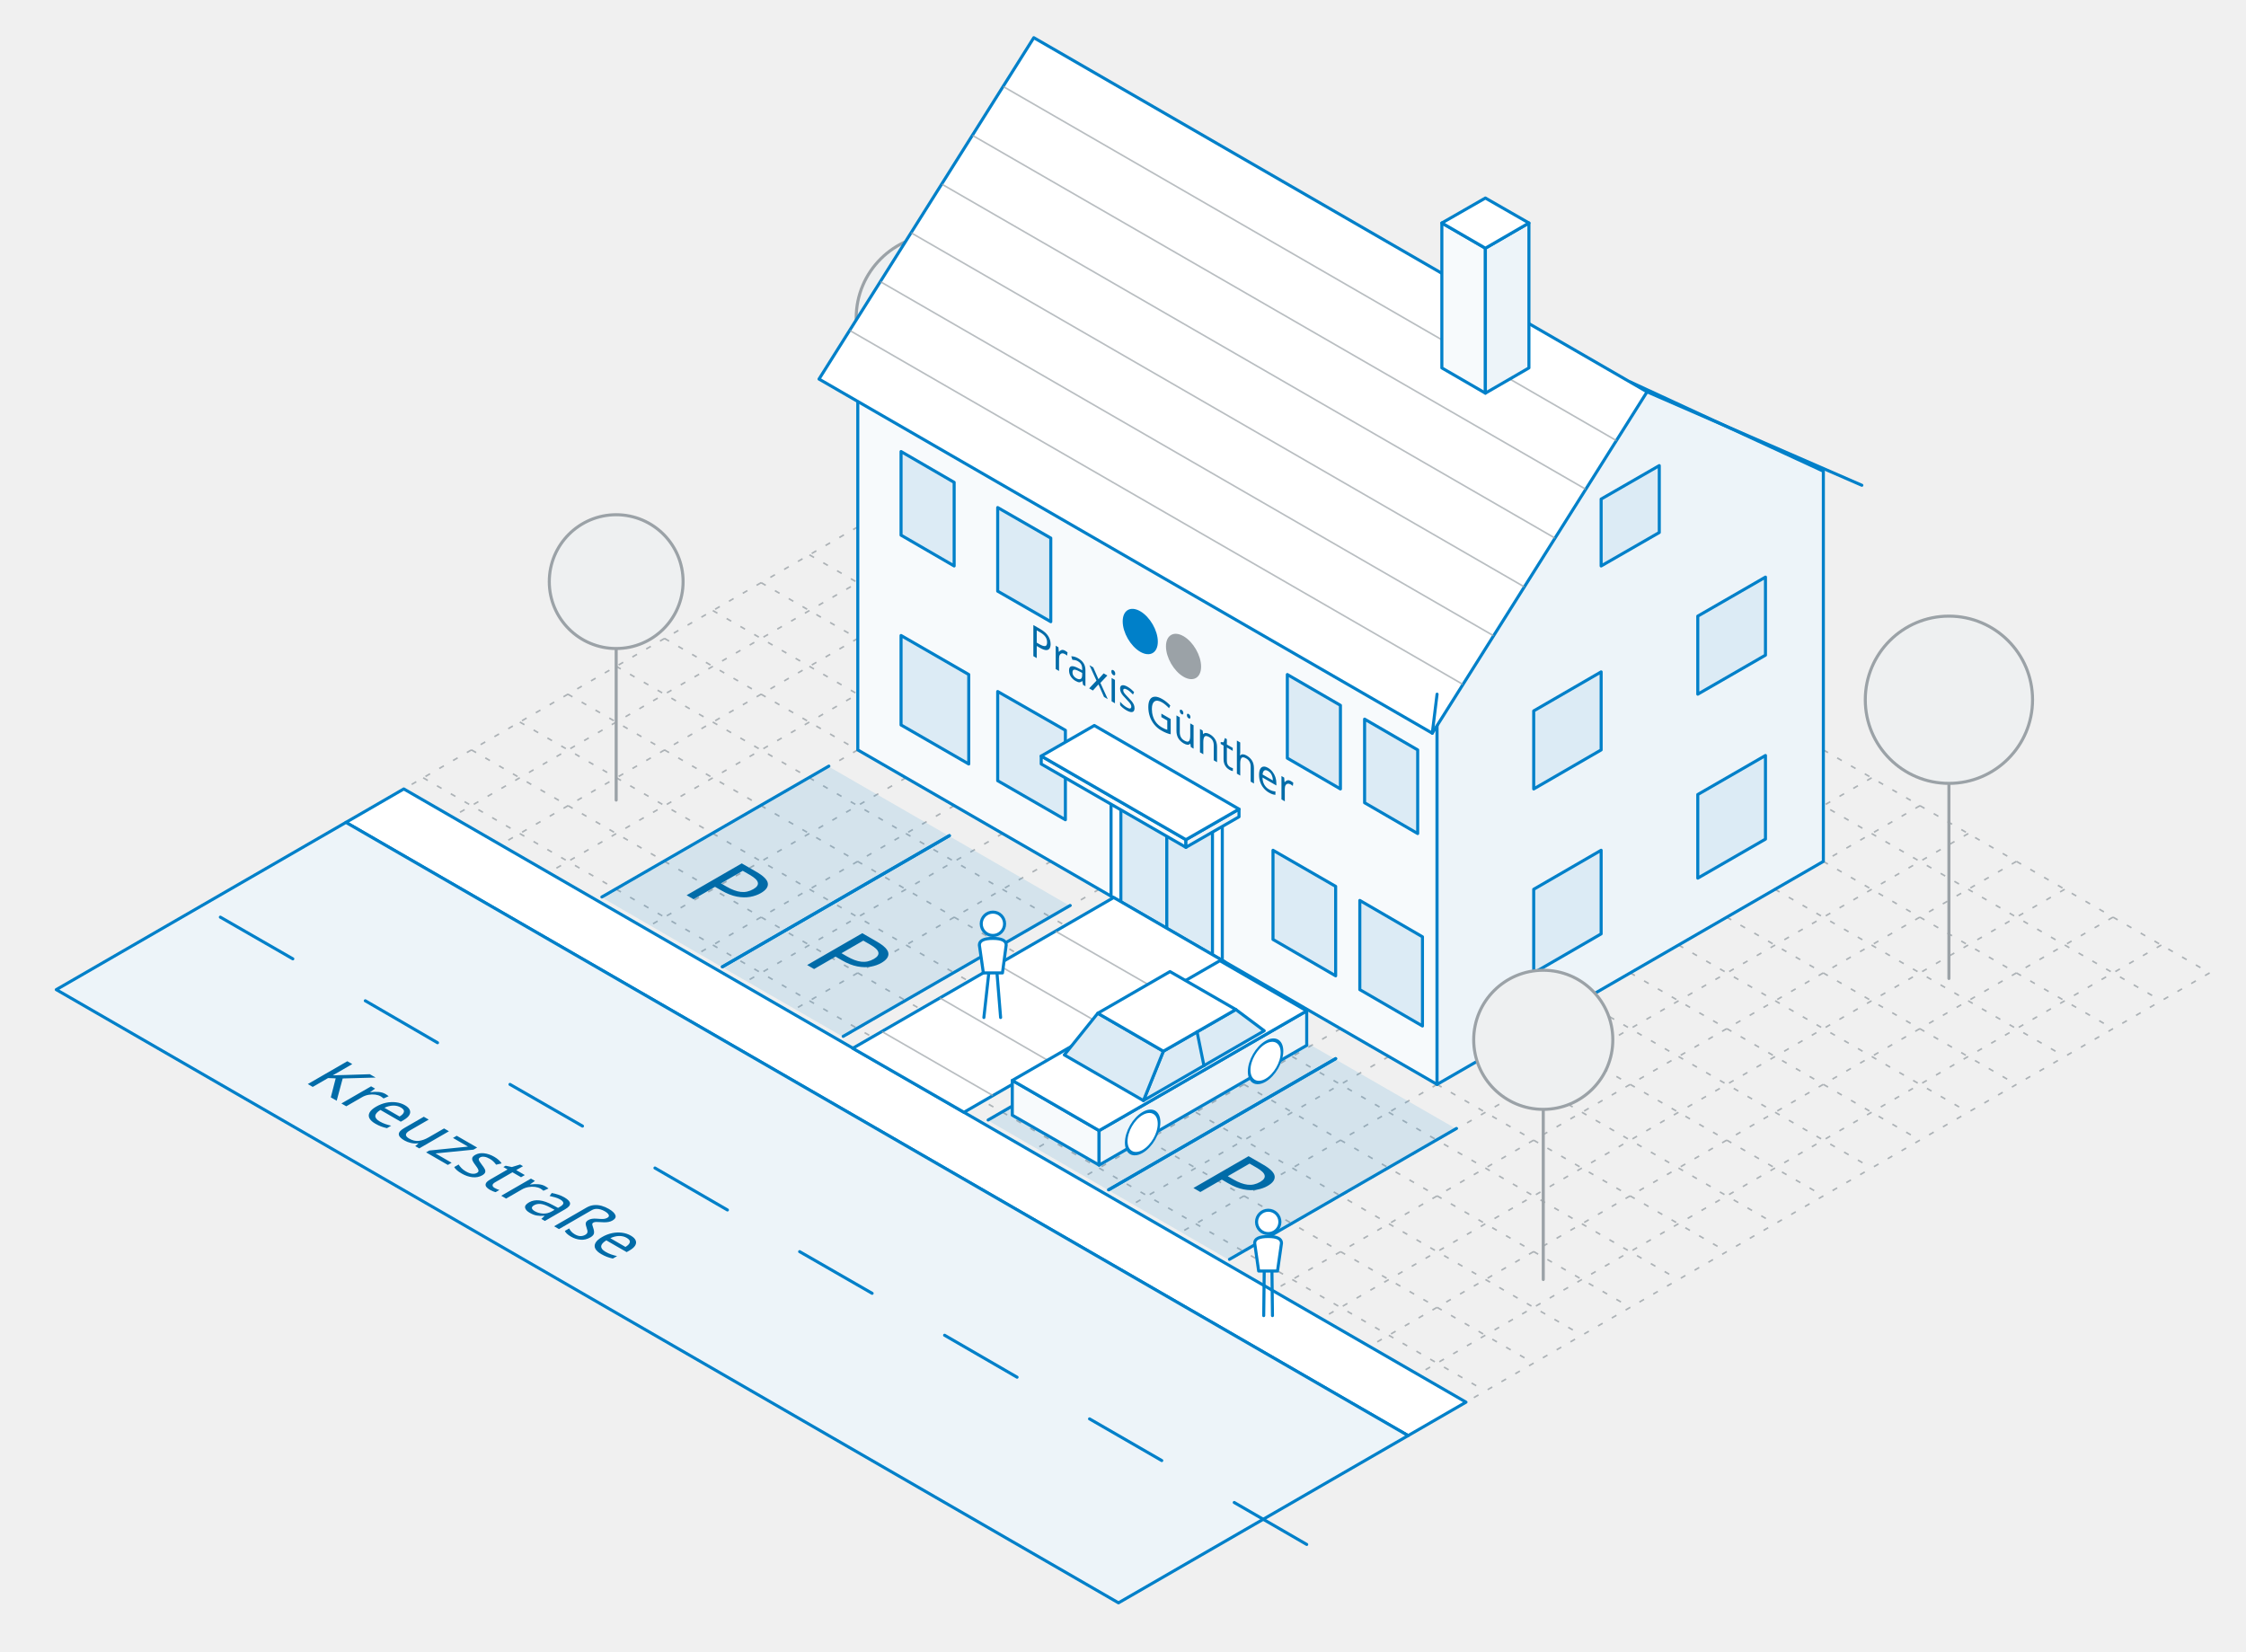
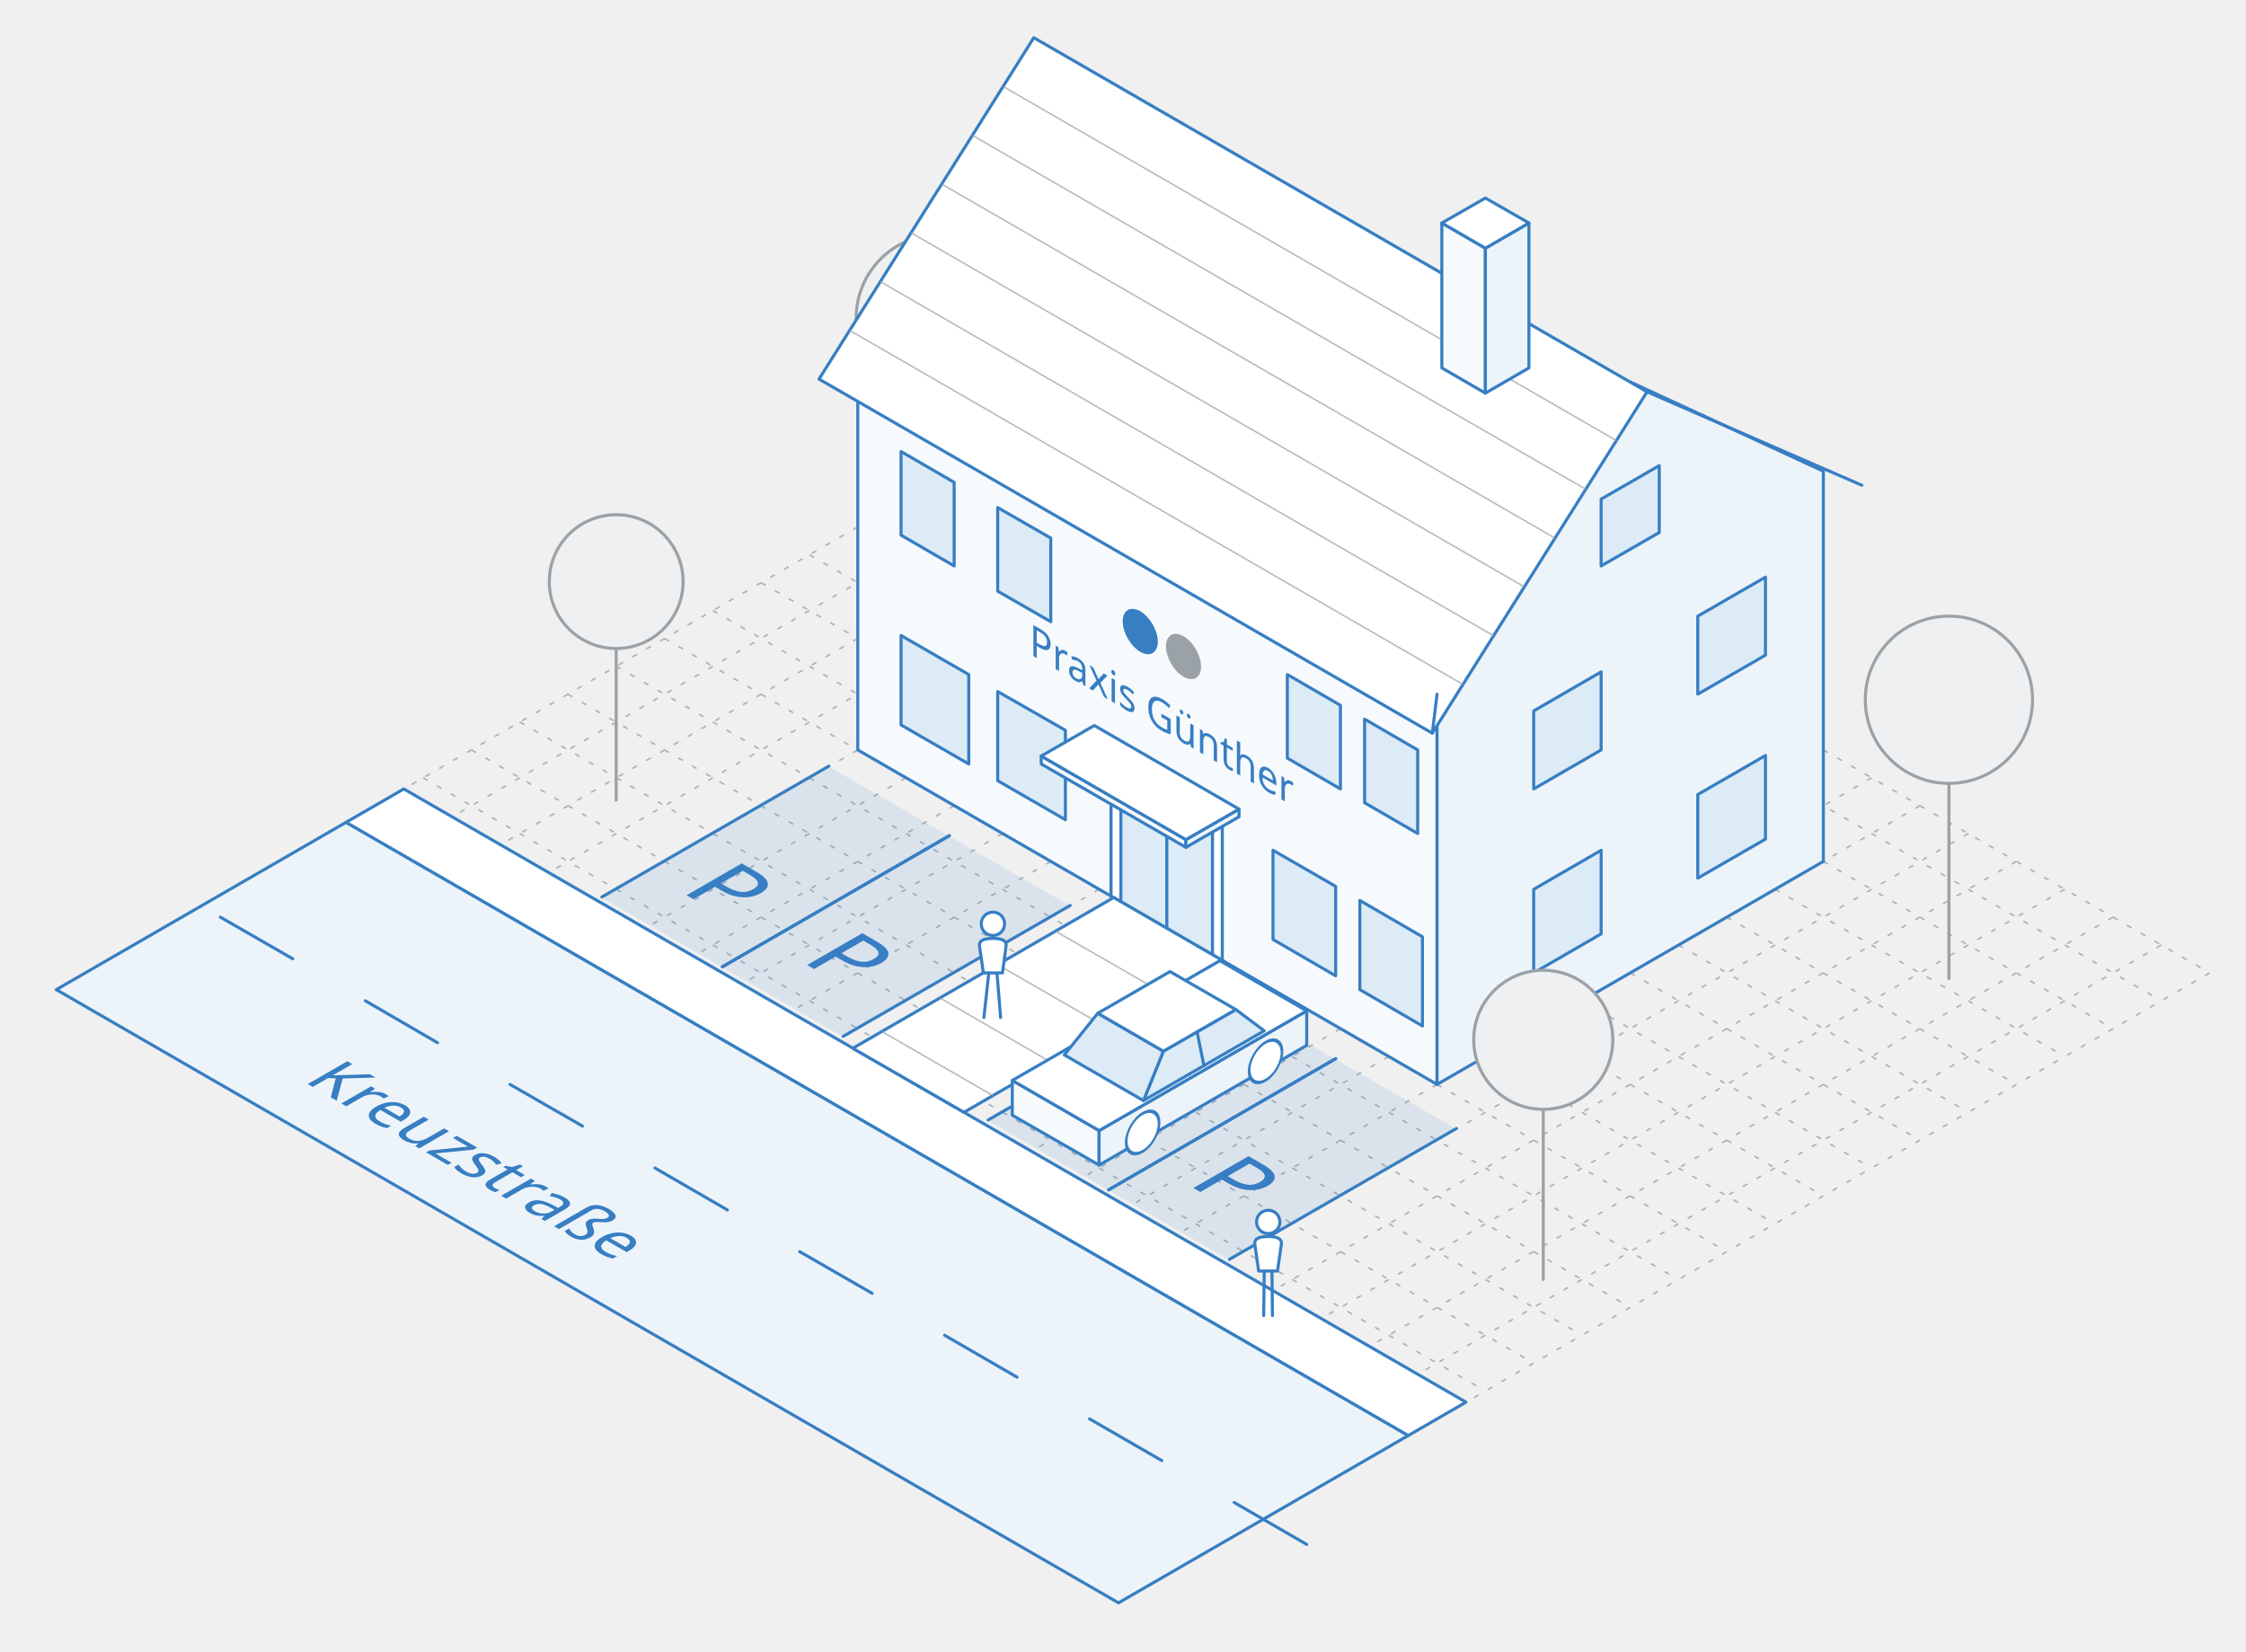
<svg xmlns="http://www.w3.org/2000/svg" viewBox="41 8 846 622" role="img" aria-label="Architektonische Zeichnung: Praxisgebäude Kreuzstraße 13 mit kostenlosen Parkplätzen direkt vor der Tür">
  <style>
- .x-l{stroke:#0080C9;stroke-width:1.15;stroke-linejoin:round;stroke-linecap:round}
+ .x-l{stroke:#377ec3;stroke-width:1.15;stroke-linejoin:round;stroke-linecap:round}
.x-t{fill:#FFFFFF}
.x-r{fill:#EDF4F9}
.x-f{fill:#F7FAFC}
.x-n{fill:none}
.x-w{fill:#FFFFFF}
.x-glass{fill:#DCEBF5}
- .x-acc{fill:#0080C9}
- .x-accs{fill:#0080C9;stroke:#0080C9}
+ .x-acc{fill:#377ec3}
+ .x-accs{fill:#377ec3;stroke:#377ec3}
.x-sage{fill:#EEF0F1;stroke:#9BA2A7}
.x-sagef{fill:#9BA2A7;stroke:#9BA2A7}
.x-g{stroke:#9BA2A7;stroke-width:.6;stroke-dasharray:2 4;fill:none;opacity:.8}
.x-gs{stroke:#9BA2A7;stroke-width:.6;fill:none;opacity:.7}
- .x-lbl{font-family:'Fira Sans',system-ui,sans-serif;fill:#006BA8;font-weight:500}
- .x-lbll{font-family:'Fira Sans',system-ui,sans-serif;fill:#006BA8;font-weight:300}
- .x-mark{fill:#0080C9;opacity:.12}
+ .x-lbl{font-family:'Fira Sans',system-ui,sans-serif;fill:#377ec3;font-weight:500}
+ .x-lbll{font-family:'Fira Sans',system-ui,sans-serif;fill:#377ec3;font-weight:300}
+ .x-mark{fill:#377ec3;opacity:.12}
</style>
  <polygon class="x-n" points="473.2,143.5 873.3,374.5 455.0,616.0 54.9,385.0" />
  <line class="x-g" x1="473.2" y1="143.5" x2="193.1" y2="305.2" />
  <line class="x-g" x1="491.4" y1="154.0" x2="211.3" y2="315.7" />
  <line class="x-g" x1="509.6" y1="164.5" x2="229.5" y2="326.2" />
  <line class="x-g" x1="527.7" y1="175.0" x2="247.7" y2="336.7" />
  <line class="x-g" x1="545.9" y1="185.5" x2="265.9" y2="347.2" />
  <line class="x-g" x1="564.1" y1="196.0" x2="284.0" y2="357.7" />
  <line class="x-g" x1="582.3" y1="206.5" x2="302.2" y2="368.2" />
  <line class="x-g" x1="600.5" y1="217.0" x2="320.4" y2="378.7" />
  <line class="x-g" x1="618.7" y1="227.5" x2="338.6" y2="389.2" />
  <line class="x-g" x1="636.9" y1="238.0" x2="356.8" y2="399.7" />
  <line class="x-g" x1="655.1" y1="248.5" x2="375.0" y2="410.2" />
  <line class="x-g" x1="673.2" y1="259.0" x2="393.2" y2="420.7" />
  <line class="x-g" x1="691.4" y1="269.5" x2="411.4" y2="431.2" />
  <line class="x-g" x1="709.6" y1="280.0" x2="429.5" y2="441.7" />
  <line class="x-g" x1="727.8" y1="290.5" x2="447.7" y2="452.2" />
  <line class="x-g" x1="746.0" y1="301.0" x2="465.9" y2="462.7" />
  <line class="x-g" x1="764.2" y1="311.5" x2="484.1" y2="473.2" />
  <line class="x-g" x1="782.4" y1="322.0" x2="502.3" y2="483.7" />
  <line class="x-g" x1="800.5" y1="332.5" x2="520.5" y2="494.2" />
  <line class="x-g" x1="818.7" y1="343.0" x2="538.7" y2="504.7" />
  <line class="x-g" x1="836.9" y1="353.5" x2="556.8" y2="515.2" />
  <line class="x-g" x1="855.1" y1="364.0" x2="575.0" y2="525.7" />
  <line class="x-g" x1="873.3" y1="374.5" x2="593.2" y2="536.2" />
  <line class="x-g" x1="473.2" y1="143.5" x2="873.3" y2="374.5" />
  <line class="x-g" x1="455.0" y1="154.0" x2="855.1" y2="385.0" />
  <line class="x-g" x1="436.8" y1="164.5" x2="836.9" y2="395.5" />
  <line class="x-g" x1="418.6" y1="175.0" x2="818.7" y2="406.0" />
  <line class="x-g" x1="400.4" y1="185.5" x2="800.5" y2="416.5" />
  <line class="x-g" x1="382.3" y1="196.0" x2="782.4" y2="427.0" />
  <line class="x-g" x1="364.1" y1="206.5" x2="764.2" y2="437.5" />
  <line class="x-g" x1="345.9" y1="217.0" x2="746.0" y2="448.0" />
  <line class="x-g" x1="327.7" y1="227.5" x2="727.8" y2="458.5" />
  <line class="x-g" x1="309.5" y1="238.0" x2="709.6" y2="469.0" />
  <line class="x-g" x1="291.3" y1="248.5" x2="691.4" y2="479.5" />
  <line class="x-g" x1="273.1" y1="259.0" x2="673.2" y2="490.0" />
  <line class="x-g" x1="254.9" y1="269.5" x2="655.1" y2="500.5" />
  <line class="x-g" x1="236.8" y1="280.0" x2="636.9" y2="511.0" />
  <line class="x-g" x1="218.6" y1="290.5" x2="618.7" y2="521.5" />
  <line class="x-g" x1="200.4" y1="301.0" x2="600.5" y2="532.0" />
  <polygon class="x-l x-t" points="193.1,305.2 593.2,536.2 571.4,548.8 171.3,317.8" />
  <polygon class="x-l x-r" points="171.3,317.8 571.4,548.8 462.3,611.8 62.2,380.8" />
  <line class="x-l" x1="124.0" y1="353.5" x2="151.3" y2="369.2" />
  <line class="x-l" x1="178.6" y1="385.0" x2="205.8" y2="400.8" />
  <line class="x-l" x1="233.1" y1="416.5" x2="260.4" y2="432.2" />
  <line class="x-l" x1="287.7" y1="448.0" x2="315.0" y2="463.8" />
  <line class="x-l" x1="342.2" y1="479.5" x2="369.5" y2="495.2" />
  <line class="x-l" x1="396.8" y1="511.0" x2="424.1" y2="526.8" />
  <line class="x-l" x1="451.4" y1="542.5" x2="478.6" y2="558.2" />
  <line class="x-l" x1="505.9" y1="574.0" x2="533.2" y2="589.8" />
  <text class="x-lbll" font-size="24.1" text-anchor="start" transform="matrix(0.866 0.5 -0.866 0.5 154.9 415.2)">Kreuzstraße</text>
  <line class="x-l" style="stroke:#9BA2A7" x1="395.0" y1="228.6" x2="395.0" y2="140.4" />
  <circle class="x-sage" stroke-width="1.15" cx="395.0" cy="127.8" r="31.5" />
  <line class="x-l" style="stroke:#9BA2A7" x1="775.1" y1="376.6" x2="775.1" y2="284.2" />
  <circle class="x-sage" stroke-width="1.15" cx="775.1" cy="271.6" r="31.5" />
  <polygon class="x-l x-f" points="364.1,290.5 582.3,416.5 582.3,269.5 364.1,143.5" />
  <polygon class="x-l x-r" points="727.8,332.5 582.3,416.5 582.3,269.5 655.1,151.9 727.8,185.5" />
  <polygon class="x-l x-t" points="349.5,150.8 580.5,284.2 661.4,155.6 430.4,22.2" />
  <line class="x-l" x1="661.4" y1="155.6" x2="742.3" y2="190.8" />
  <line class="x-l" x1="580.5" y1="284.2" x2="582.3" y2="269.5" />
  <line class="x-gs" x1="361.1" y1="132.5" x2="592.0" y2="265.8" />
  <line class="x-gs" x1="372.6" y1="114.1" x2="603.6" y2="247.5" />
  <line class="x-gs" x1="384.2" y1="95.7" x2="615.2" y2="229.1" />
  <line class="x-gs" x1="395.8" y1="77.4" x2="626.7" y2="210.7" />
  <line class="x-gs" x1="407.3" y1="59.0" x2="638.3" y2="192.3" />
  <line class="x-gs" x1="418.9" y1="40.6" x2="649.9" y2="174.0" />
  <polygon class="x-l x-f" points="584.1,146.6 600.5,156.1 600.5,101.5 584.1,92.0" />
  <polygon class="x-l x-r" points="616.9,146.6 600.5,156.1 600.5,101.5 616.9,92.0" />
  <polygon class="x-l x-t" points="600.5,82.6 616.9,92.0 600.5,101.5 584.1,92.0" />
  <polygon class="x-l x-glass" points="380.4,281.1 405.9,295.8 405.9,262.1 380.4,247.4" />
  <polygon class="x-l x-glass" points="416.8,302.1 442.3,316.8 442.3,283.1 416.8,268.5" />
  <polygon class="x-l x-glass" points="520.5,361.9 544.1,375.6 544.1,341.9 520.5,328.3" />
  <polygon class="x-l x-glass" points="553.2,380.8 576.8,394.5 576.8,360.9 553.2,347.2" />
  <polygon class="x-l x-glass" points="380.4,209.6 400.4,221.2 400.4,189.7 380.4,178.1" />
  <polygon class="x-l x-glass" points="416.8,230.7 436.8,242.2 436.8,210.7 416.8,199.2" />
  <polygon class="x-l x-glass" points="525.9,293.6 545.9,305.2 545.9,273.7 525.9,262.1" />
  <polygon class="x-l x-glass" points="555.0,310.4 575.0,322.0 575.0,290.5 555.0,278.9" />
  <polygon class="x-l x-w" points="459.5,345.6 501.4,369.8 501.4,315.2 459.5,291.0" />
  <polygon class="x-l x-glass" points="463.2,347.7 480.5,357.7 480.5,307.3 463.2,297.3" />
  <polygon class="x-l x-glass" points="480.5,357.7 497.7,367.7 497.7,317.3 480.5,307.3" />
  <polygon class="x-l x-f" points="433.2,295.8 487.7,327.2 487.7,324.3 433.2,292.8" />
  <polygon class="x-l x-r" points="507.7,315.7 487.7,327.2 487.7,324.3 507.7,312.8" />
  <polygon class="x-l x-t" points="453.2,281.3 507.7,312.8 487.7,324.3 433.2,292.8" />
  <circle class="x-accs" r="7.14" cx="0" cy="0" transform="matrix(0.866 0.5 0 1 470.5 245.9)" />
  <circle class="x-sagef" r="7.14" cx="0" cy="0" transform="matrix(0.866 0.5 0 1 486.8 255.3)" />
  <text class="x-lbl" font-size="16.4" text-anchor="middle" transform="matrix(0.866 0.5 0 1 478.6 283.1)">Praxis Günther</text>
  <polygon class="x-l x-glass" points="706.0,324.1 680.5,338.8 680.5,307.3 706.0,292.6" />
  <polygon class="x-l x-glass" points="706.0,254.8 680.5,269.5 680.5,240.1 706.0,225.4" />
  <polygon class="x-l x-glass" points="644.1,359.8 618.7,374.5 618.7,343.0 644.1,328.3" />
  <polygon class="x-l x-glass" points="644.1,290.5 618.7,305.2 618.7,275.8 644.1,261.1" />
  <polygon class="x-l x-glass" points="666.0,208.6 644.1,221.2 644.1,196.0 666.0,183.4" />
  <polygon class="x-mark" points="353.2,296.8 398.6,323.0 313.1,372.4 267.7,346.1" />
  <path class="x-l x-n" d="M353.2,296.6 L267.7,345.9" />
  <path class="x-l x-n" d="M398.6,322.8 L313.1,372.2" />
  <polygon class="x-mark" points="398.6,323.0 444.1,349.3 358.6,398.6 313.1,372.4" />
  <path class="x-l x-n" d="M398.6,322.8 L313.1,372.2" />
  <path class="x-l x-n" d="M444.1,349.1 L358.6,398.4" />
  <polygon class="x-mark" points="498.6,380.8 544.1,407.1 458.6,456.4 413.2,430.1" />
  <path class="x-l x-n" d="M498.6,380.6 L413.2,429.9" />
  <path class="x-l x-n" d="M544.1,406.8 L458.6,456.2" />
  <polygon class="x-mark" points="544.1,407.1 589.6,433.3 504.1,482.7 458.6,456.4" />
  <path class="x-l x-n" d="M544.1,406.8 L458.6,456.2" />
  <path class="x-l x-n" d="M589.6,433.1 L504.1,482.4" />
  <polygon class="x-l x-t" points="460.5,346.1 502.3,370.3 404.1,427.0 362.2,402.9" />
  <line class="x-gs" x1="438.6" y1="358.8" x2="480.5" y2="382.9" />
  <line class="x-gs" x1="416.8" y1="371.4" x2="458.6" y2="395.5" />
  <line class="x-gs" x1="395.0" y1="383.9" x2="436.8" y2="408.1" />
  <line class="x-gs" x1="373.2" y1="396.6" x2="415.0" y2="420.7" />
  <text class="x-lbl" font-size="33.6" text-anchor="start" transform="matrix(0.866 0.5 -0.866 0.5 296.8 343.6)">P</text>
  <text class="x-lbl" font-size="33.6" text-anchor="start" transform="matrix(0.866 0.5 -0.866 0.5 342.2 369.9)">P</text>
  <text class="x-lbl" font-size="33.6" text-anchor="start" transform="matrix(0.866 0.5 -0.866 0.5 487.7 453.9)">P</text>
  <polygon class="x-l x-f" points="422.3,428.1 455.0,446.9 455.0,433.9 422.3,415.0" />
  <polygon class="x-l x-r" points="533.2,401.8 455.0,446.9 455.0,433.9 533.2,388.8" />
  <polygon class="x-l x-t" points="500.5,369.9 533.2,388.8 455.0,433.9 422.3,415.0" />
  <polygon class="x-l x-glass" points="517.2,396.3 471.7,422.6 479.2,404.0 506.5,388.3" />
  <polygon class="x-l x-glass" points="441.9,405.4 471.7,422.6 479.2,404.0 454.5,389.7" />
  <polygon class="x-l x-t" points="481.7,374.0 506.5,388.3 479.2,404.0 454.5,389.7" />
  <line class="x-l" x1="494.5" y1="409.5" x2="491.9" y2="396.7" />
  <circle class="x-l x-w" r="7.14" cx="0" cy="0" transform="matrix(0.866 -0.5 0 1 517.7 407.8)" />
  <circle class="x-l x-w" r="7.14" cx="0" cy="0" transform="matrix(0.866 -0.5 0 1 471.4 434.6)" />
-   <g style="stroke:#0080C9">
+   <g style="stroke:#377ec3">
    <path class="x-l x-n" d="M413.5,374.1 L411.6,391.3 M416.5,374.1 L417.9,391.3" />
    <path class="x-l x-w" d="M409.9,364.0 Q409.9,361.5 415.0,361.5 Q420.0,361.5 420.0,364.0 L418.6,374.5 L411.4,374.5 Z" />
    <circle class="x-l x-w" cx="415.0" cy="356.0" r="4.4" />
  </g>
-   <g style="stroke:#0080C9">
+   <g style="stroke:#377ec3">
    <path class="x-l x-n" d="M517.2,486.4 L517.0,503.6 M520.1,486.4 L520.3,503.6" />
    <path class="x-l x-w" d="M513.6,476.3 Q513.6,473.8 518.7,473.8 Q523.7,473.8 523.7,476.3 L522.2,486.8 L515.1,486.8 Z" />
    <circle class="x-l x-w" cx="518.7" cy="468.3" r="4.4" />
  </g>
  <line class="x-l" style="stroke:#9BA2A7" x1="622.3" y1="490.0" x2="622.3" y2="410.2" />
  <circle class="x-sage" stroke-width="1.15" cx="622.3" cy="399.7" r="26.2" />
  <line class="x-l" style="stroke:#9BA2A7" x1="273.1" y1="309.4" x2="273.1" y2="237.2" />
  <circle class="x-sage" stroke-width="1.15" cx="273.1" cy="227.1" r="25.2" />
</svg>
